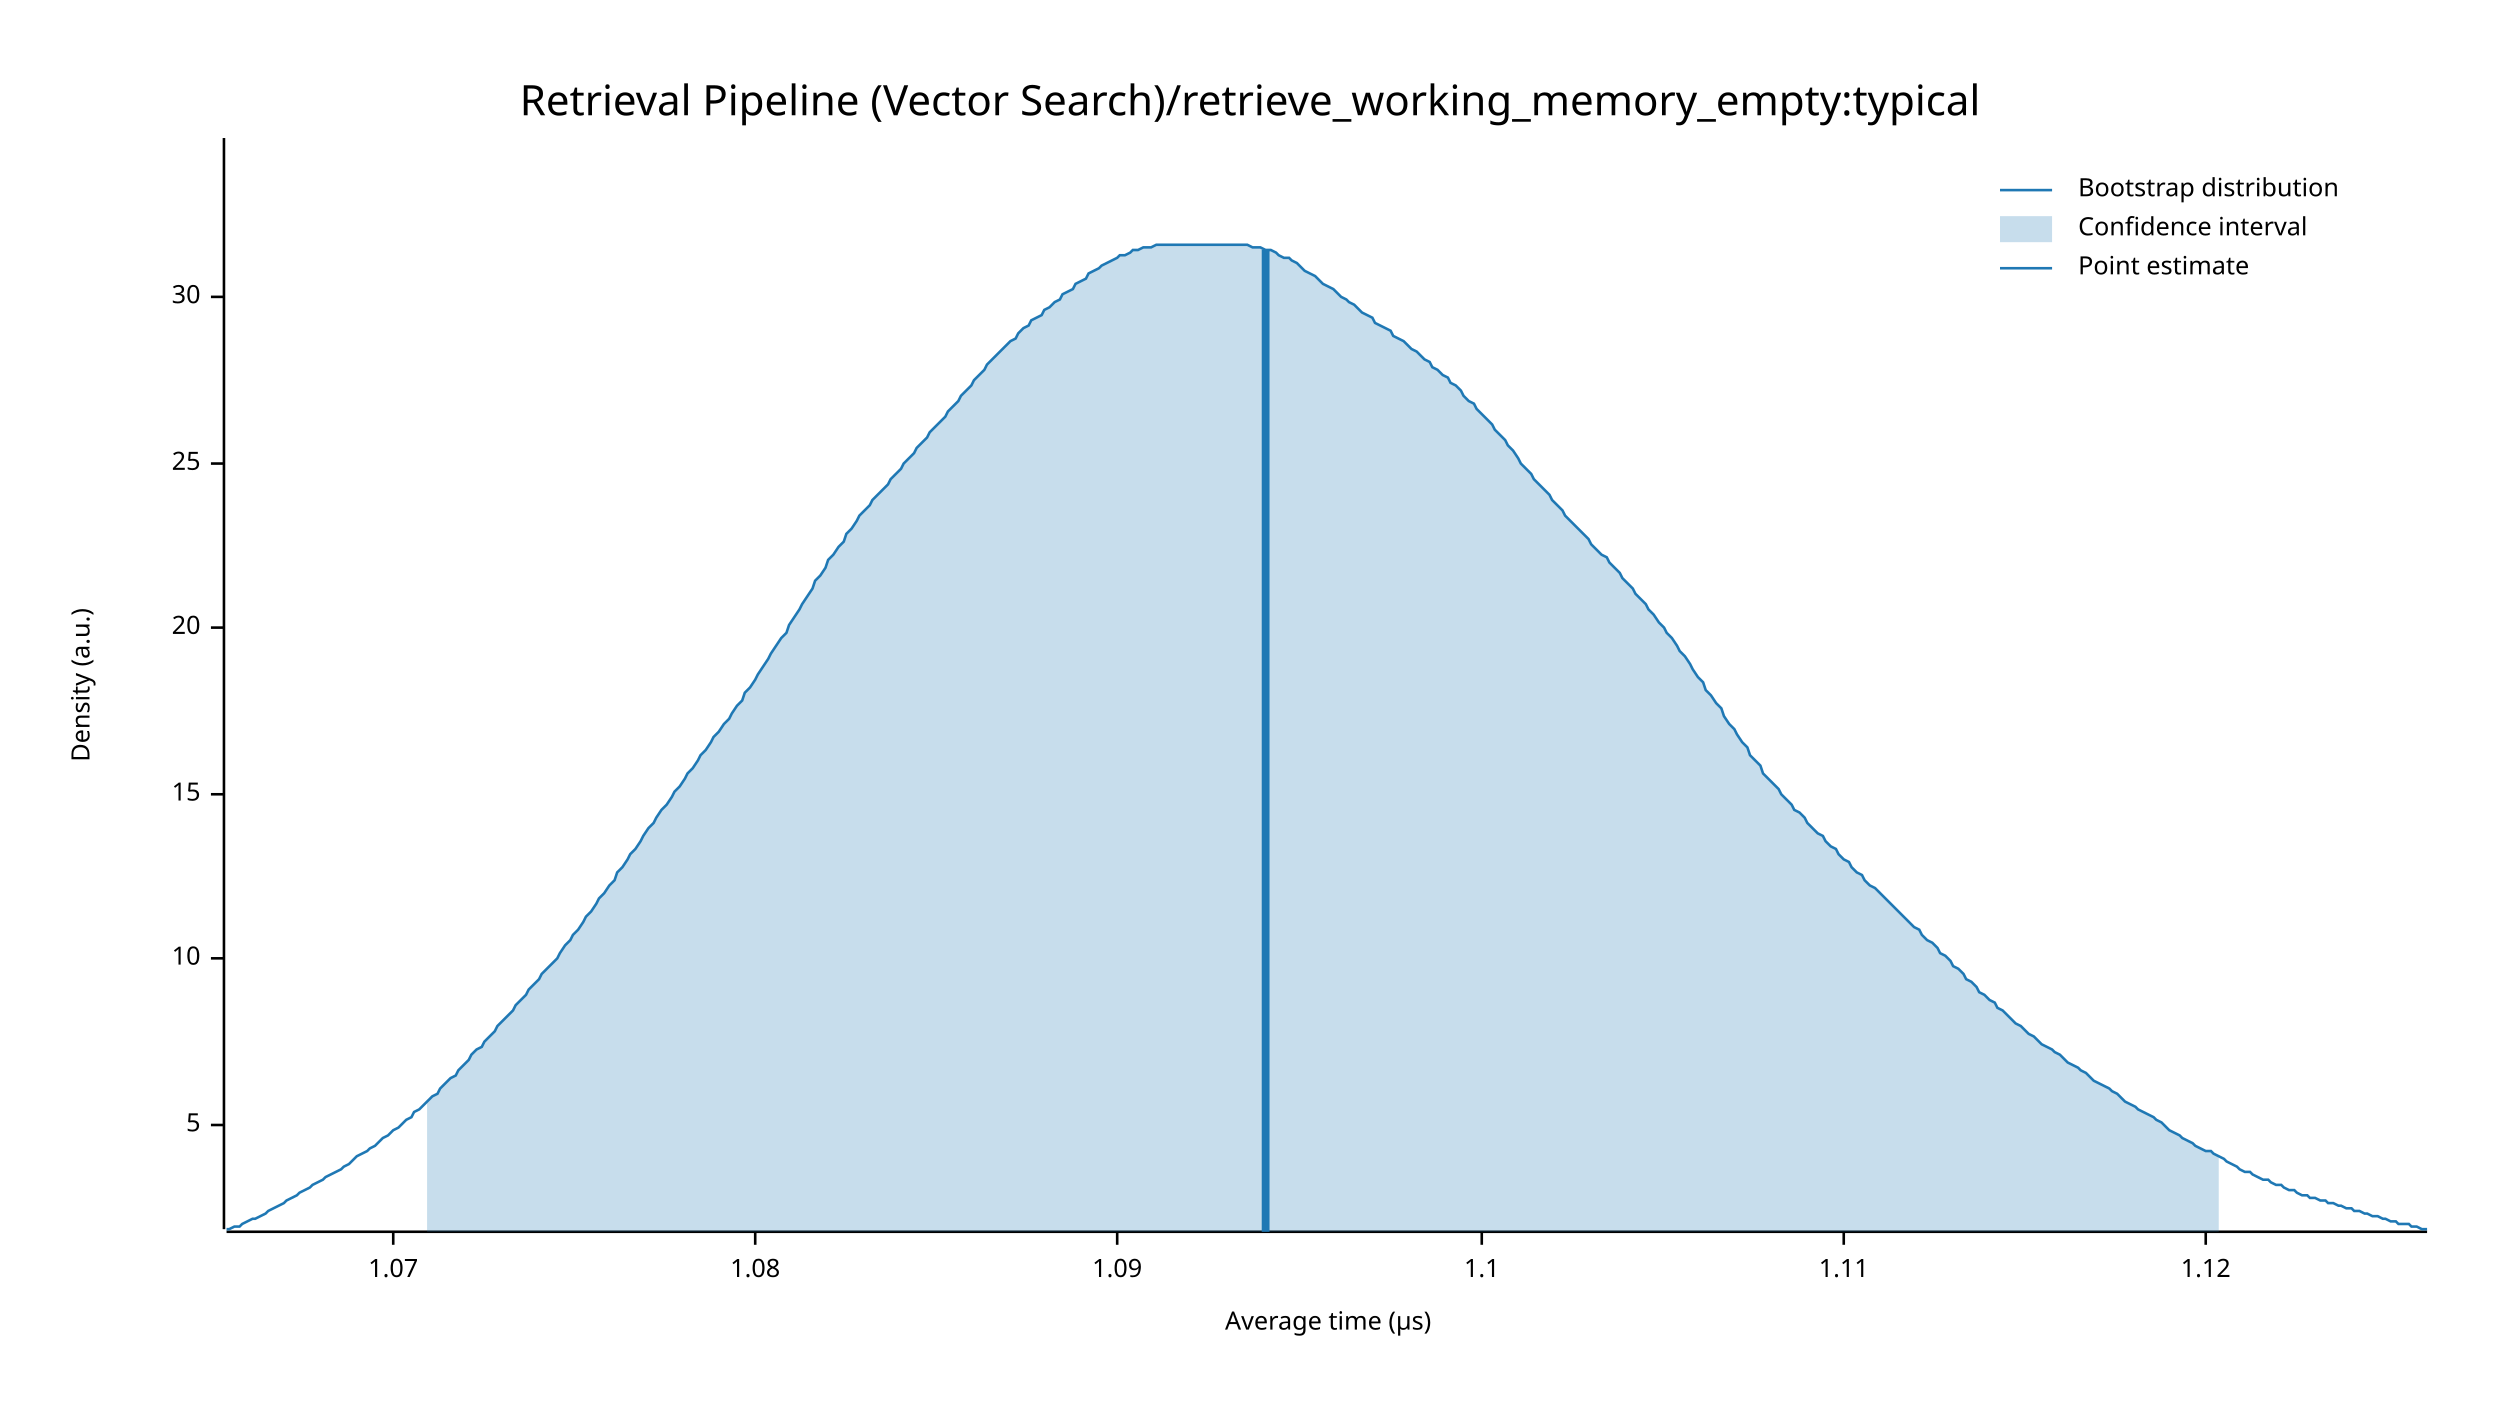
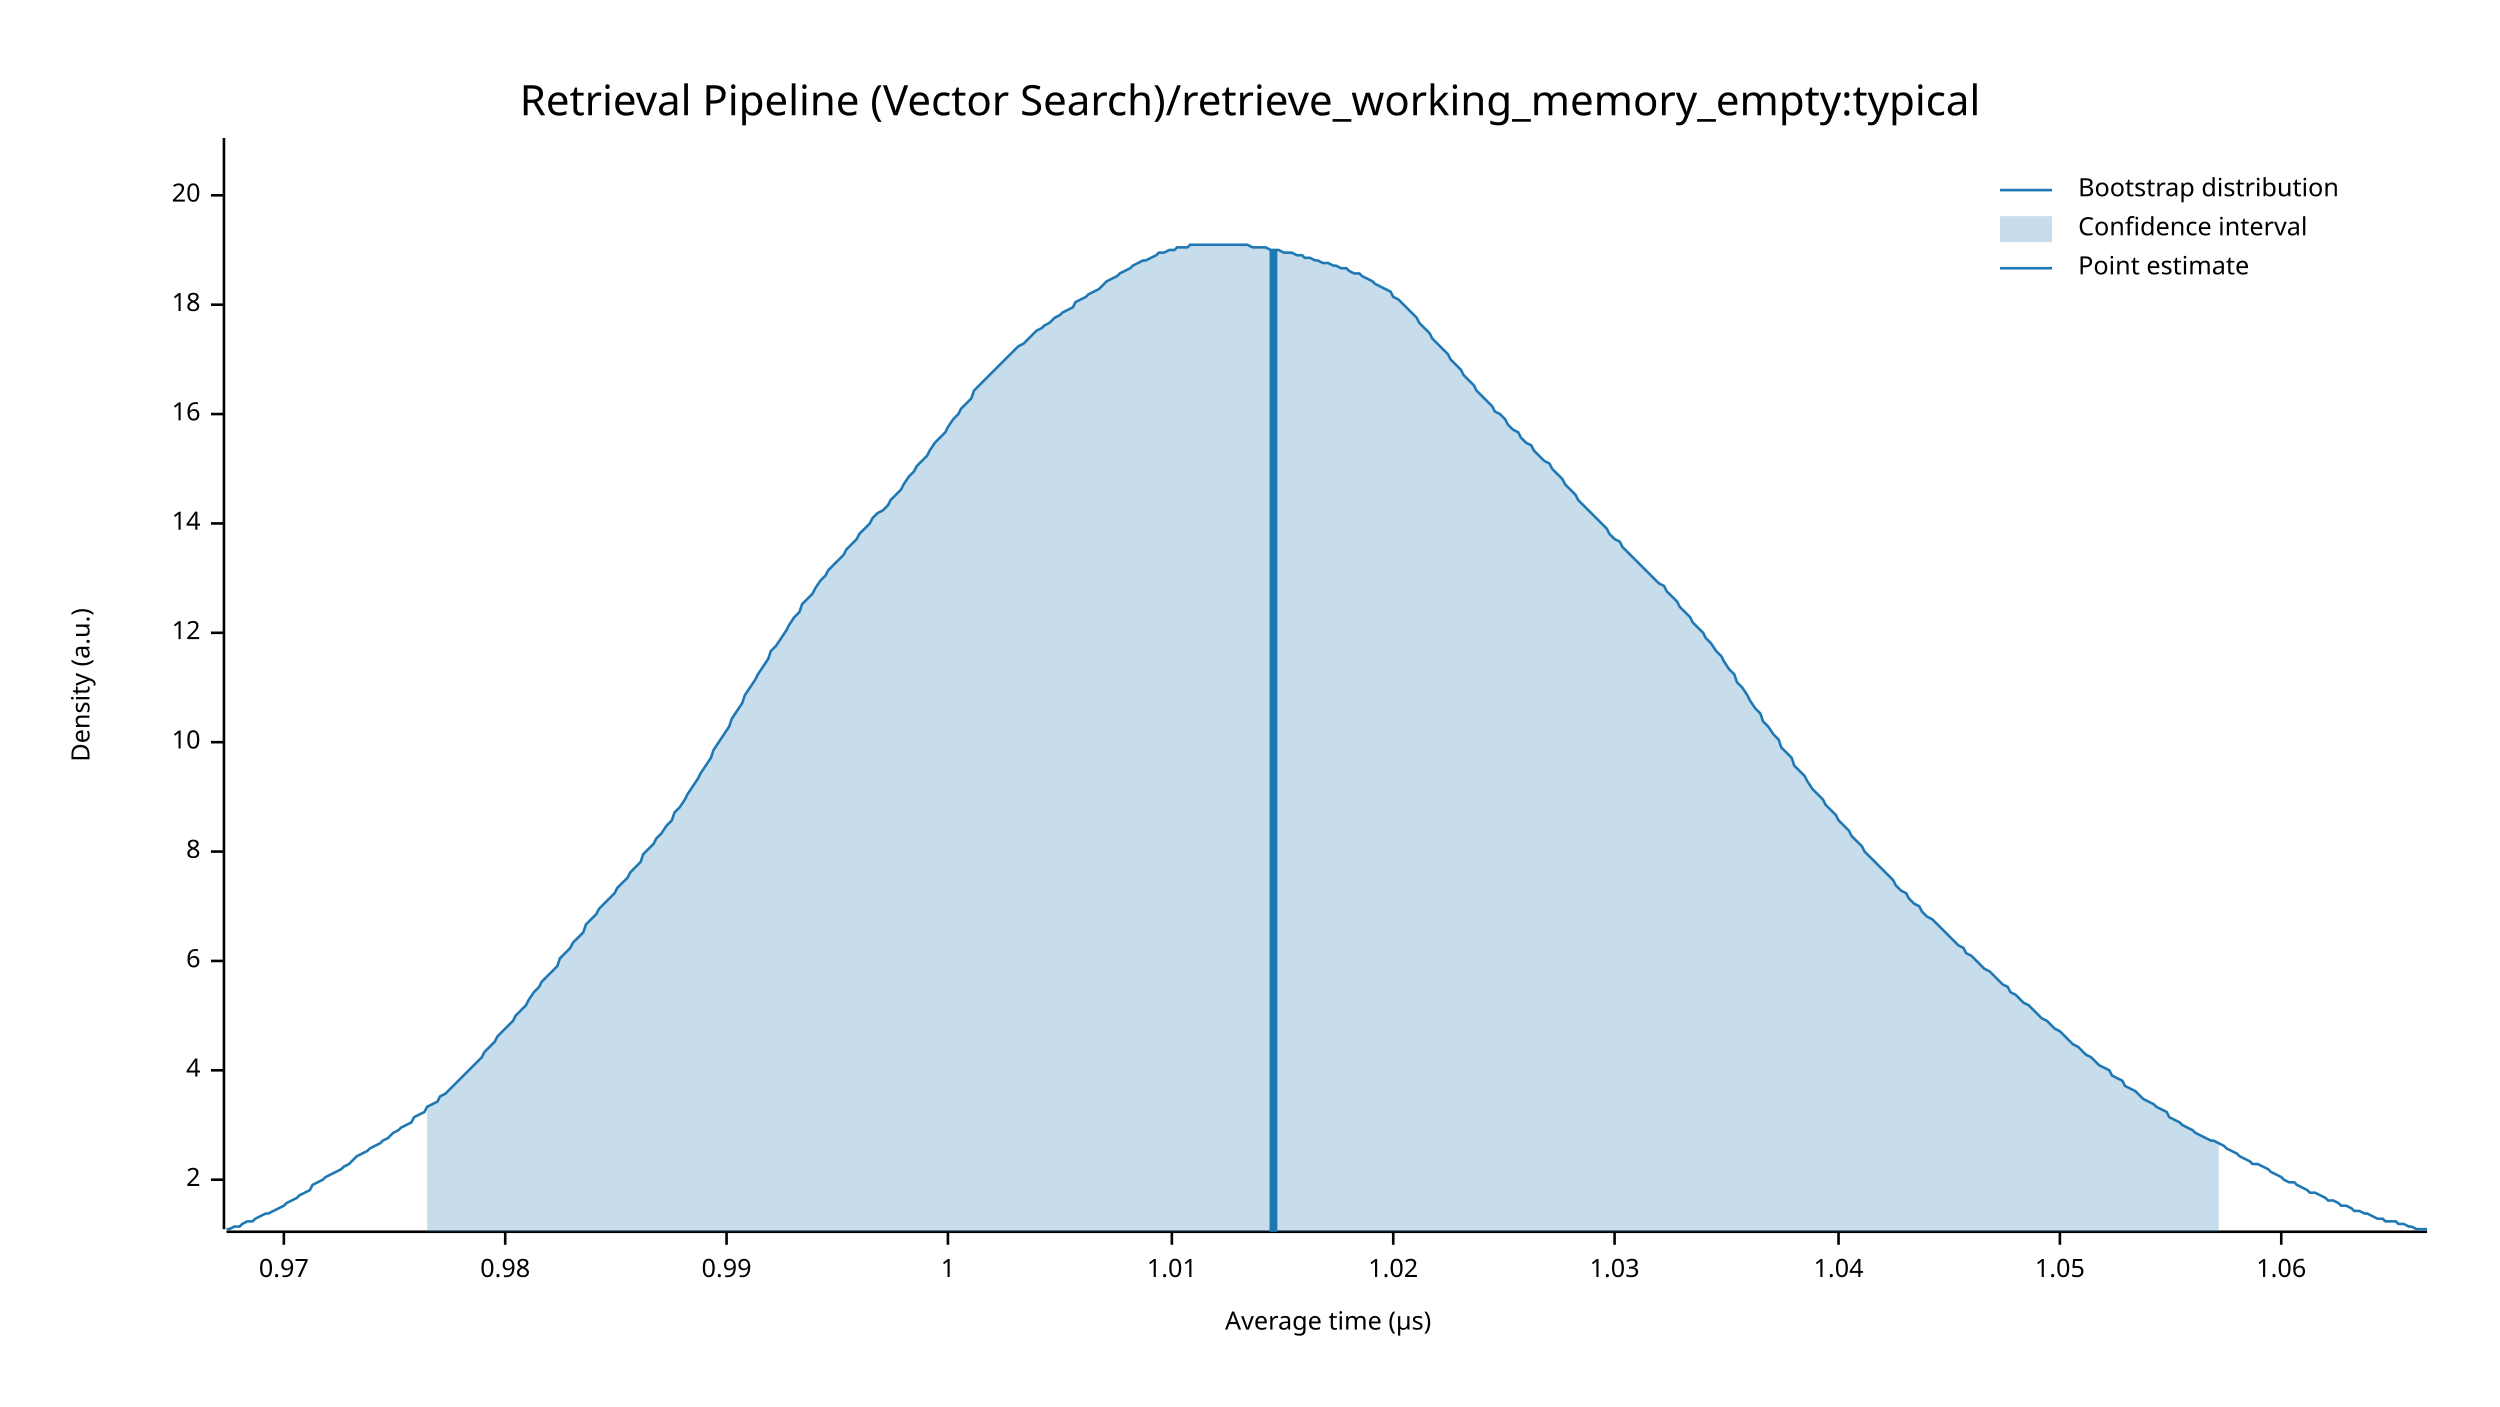
<svg xmlns="http://www.w3.org/2000/svg" width="960" height="540" viewBox="0 0 960 540">
  <text x="480" y="32" dy="0.76em" text-anchor="middle" font-family="sans-serif" font-size="16.129" opacity="1" fill="#000000">
Retrieval Pipeline (Vector Search)/retrieve_working_memory_empty:typical
</text>
  <text x="27" y="263" dy="0.76em" text-anchor="middle" font-family="sans-serif" font-size="9.677" opacity="1" fill="#000000" transform="rotate(270, 27, 263)">
Density (a.u.)
</text>
  <text x="510" y="513" dy="-0.5ex" text-anchor="middle" font-family="sans-serif" font-size="9.677" opacity="1" fill="#000000">
Average time (µs)
</text>
  <polyline fill="none" opacity="1" stroke="#000000" stroke-width="1" points="86,53 86,472 " />
-   <text x="77" y="432" dy="0.5ex" text-anchor="end" font-family="sans-serif" font-size="9.677" opacity="1" fill="#000000">
- 5
+   <text x="77" y="453" dy="0.5ex" text-anchor="end" font-family="sans-serif" font-size="9.677" opacity="1" fill="#000000">
+ 2
</text>
-   <polyline fill="none" opacity="1" stroke="#000000" stroke-width="1" points="81,432 86,432 " />
-   <text x="77" y="368" dy="0.5ex" text-anchor="end" font-family="sans-serif" font-size="9.677" opacity="1" fill="#000000">
+   <polyline fill="none" opacity="1" stroke="#000000" stroke-width="1" points="81,453 86,453 " />
+   <text x="77" y="411" dy="0.5ex" text-anchor="end" font-family="sans-serif" font-size="9.677" opacity="1" fill="#000000">
+ 4
+ </text>
+   <polyline fill="none" opacity="1" stroke="#000000" stroke-width="1" points="81,411 86,411 " />
+   <text x="77" y="369" dy="0.5ex" text-anchor="end" font-family="sans-serif" font-size="9.677" opacity="1" fill="#000000">
+ 6
+ </text>
+   <polyline fill="none" opacity="1" stroke="#000000" stroke-width="1" points="81,369 86,369 " />
+   <text x="77" y="327" dy="0.5ex" text-anchor="end" font-family="sans-serif" font-size="9.677" opacity="1" fill="#000000">
+ 8
+ </text>
+   <polyline fill="none" opacity="1" stroke="#000000" stroke-width="1" points="81,327 86,327 " />
+   <text x="77" y="285" dy="0.5ex" text-anchor="end" font-family="sans-serif" font-size="9.677" opacity="1" fill="#000000">
10
</text>
-   <polyline fill="none" opacity="1" stroke="#000000" stroke-width="1" points="81,368 86,368 " />
-   <text x="77" y="305" dy="0.5ex" text-anchor="end" font-family="sans-serif" font-size="9.677" opacity="1" fill="#000000">
- 15
+   <polyline fill="none" opacity="1" stroke="#000000" stroke-width="1" points="81,285 86,285 " />
+   <text x="77" y="243" dy="0.5ex" text-anchor="end" font-family="sans-serif" font-size="9.677" opacity="1" fill="#000000">
+ 12
</text>
-   <polyline fill="none" opacity="1" stroke="#000000" stroke-width="1" points="81,305 86,305 " />
-   <text x="77" y="241" dy="0.5ex" text-anchor="end" font-family="sans-serif" font-size="9.677" opacity="1" fill="#000000">
+   <polyline fill="none" opacity="1" stroke="#000000" stroke-width="1" points="81,243 86,243 " />
+   <text x="77" y="201" dy="0.5ex" text-anchor="end" font-family="sans-serif" font-size="9.677" opacity="1" fill="#000000">
+ 14
+ </text>
+   <polyline fill="none" opacity="1" stroke="#000000" stroke-width="1" points="81,201 86,201 " />
+   <text x="77" y="159" dy="0.5ex" text-anchor="end" font-family="sans-serif" font-size="9.677" opacity="1" fill="#000000">
+ 16
+ </text>
+   <polyline fill="none" opacity="1" stroke="#000000" stroke-width="1" points="81,159 86,159 " />
+   <text x="77" y="117" dy="0.5ex" text-anchor="end" font-family="sans-serif" font-size="9.677" opacity="1" fill="#000000">
+ 18
+ </text>
+   <polyline fill="none" opacity="1" stroke="#000000" stroke-width="1" points="81,117 86,117 " />
+   <text x="77" y="75" dy="0.5ex" text-anchor="end" font-family="sans-serif" font-size="9.677" opacity="1" fill="#000000">
20
</text>
-   <polyline fill="none" opacity="1" stroke="#000000" stroke-width="1" points="81,241 86,241 " />
-   <text x="77" y="178" dy="0.5ex" text-anchor="end" font-family="sans-serif" font-size="9.677" opacity="1" fill="#000000">
- 25
+   <polyline fill="none" opacity="1" stroke="#000000" stroke-width="1" points="81,75 86,75 " />
+   <polyline fill="none" opacity="1" stroke="#000000" stroke-width="1" points="87,473 932,473 " />
+   <text x="109" y="483" dy="0.76em" text-anchor="middle" font-family="sans-serif" font-size="9.677" opacity="1" fill="#000000">
+ 0.97
</text>
-   <polyline fill="none" opacity="1" stroke="#000000" stroke-width="1" points="81,178 86,178 " />
-   <text x="77" y="114" dy="0.5ex" text-anchor="end" font-family="sans-serif" font-size="9.677" opacity="1" fill="#000000">
- 30
+   <polyline fill="none" opacity="1" stroke="#000000" stroke-width="1" points="109,473 109,478 " />
+   <text x="194" y="483" dy="0.76em" text-anchor="middle" font-family="sans-serif" font-size="9.677" opacity="1" fill="#000000">
+ 0.98
</text>
-   <polyline fill="none" opacity="1" stroke="#000000" stroke-width="1" points="81,114 86,114 " />
-   <polyline fill="none" opacity="1" stroke="#000000" stroke-width="1" points="87,473 932,473 " />
-   <text x="151" y="483" dy="0.76em" text-anchor="middle" font-family="sans-serif" font-size="9.677" opacity="1" fill="#000000">
- 1.07
+   <polyline fill="none" opacity="1" stroke="#000000" stroke-width="1" points="194,473 194,478 " />
+   <text x="279" y="483" dy="0.76em" text-anchor="middle" font-family="sans-serif" font-size="9.677" opacity="1" fill="#000000">
+ 0.99
</text>
-   <polyline fill="none" opacity="1" stroke="#000000" stroke-width="1" points="151,473 151,478 " />
-   <text x="290" y="483" dy="0.76em" text-anchor="middle" font-family="sans-serif" font-size="9.677" opacity="1" fill="#000000">
- 1.08
+   <polyline fill="none" opacity="1" stroke="#000000" stroke-width="1" points="279,473 279,478 " />
+   <text x="364" y="483" dy="0.76em" text-anchor="middle" font-family="sans-serif" font-size="9.677" opacity="1" fill="#000000">
+ 1
</text>
-   <polyline fill="none" opacity="1" stroke="#000000" stroke-width="1" points="290,473 290,478 " />
-   <text x="429" y="483" dy="0.76em" text-anchor="middle" font-family="sans-serif" font-size="9.677" opacity="1" fill="#000000">
- 1.09
+   <polyline fill="none" opacity="1" stroke="#000000" stroke-width="1" points="364,473 364,478 " />
+   <text x="450" y="483" dy="0.76em" text-anchor="middle" font-family="sans-serif" font-size="9.677" opacity="1" fill="#000000">
+ 1.01
</text>
-   <polyline fill="none" opacity="1" stroke="#000000" stroke-width="1" points="429,473 429,478 " />
-   <text x="569" y="483" dy="0.76em" text-anchor="middle" font-family="sans-serif" font-size="9.677" opacity="1" fill="#000000">
- 1.1
+   <polyline fill="none" opacity="1" stroke="#000000" stroke-width="1" points="450,473 450,478 " />
+   <text x="535" y="483" dy="0.76em" text-anchor="middle" font-family="sans-serif" font-size="9.677" opacity="1" fill="#000000">
+ 1.02
</text>
-   <polyline fill="none" opacity="1" stroke="#000000" stroke-width="1" points="569,473 569,478 " />
-   <text x="708" y="483" dy="0.76em" text-anchor="middle" font-family="sans-serif" font-size="9.677" opacity="1" fill="#000000">
- 1.11
+   <polyline fill="none" opacity="1" stroke="#000000" stroke-width="1" points="535,473 535,478 " />
+   <text x="620" y="483" dy="0.76em" text-anchor="middle" font-family="sans-serif" font-size="9.677" opacity="1" fill="#000000">
+ 1.03
</text>
-   <polyline fill="none" opacity="1" stroke="#000000" stroke-width="1" points="708,473 708,478 " />
-   <text x="847" y="483" dy="0.76em" text-anchor="middle" font-family="sans-serif" font-size="9.677" opacity="1" fill="#000000">
- 1.12
+   <polyline fill="none" opacity="1" stroke="#000000" stroke-width="1" points="620,473 620,478 " />
+   <text x="706" y="483" dy="0.76em" text-anchor="middle" font-family="sans-serif" font-size="9.677" opacity="1" fill="#000000">
+ 1.04
</text>
-   <polyline fill="none" opacity="1" stroke="#000000" stroke-width="1" points="847,473 847,478 " />
-   <polyline fill="none" opacity="1" stroke="#1F78B4" stroke-width="1" points="87,472 88,472 90,471 92,471 93,470 95,469 97,468 98,468 100,467 102,466 103,465 105,464 107,463 109,462 110,461 112,460 114,459 115,458 117,457 119,456 120,455 122,454 124,453 125,452 127,451 129,450 131,449 132,448 134,447 136,445 137,444 139,443 141,442 142,441 144,440 146,438 147,437 149,436 151,434 153,433 154,432 156,430 158,429 159,427 161,426 163,424 164,423 166,421 168,420 169,418 171,416 173,414 175,413 176,411 178,409 180,407 181,405 183,403 185,402 186,400 188,398 190,396 191,394 193,392 195,390 197,388 198,386 200,384 202,382 203,380 205,378 207,376 208,374 210,372 212,370 214,368 215,366 217,363 219,361 220,359 222,357 224,354 225,352 227,350 229,347 230,345 232,343 234,340 236,338 237,335 239,333 241,330 242,328 244,326 246,323 247,321 249,318 251,316 252,314 254,311 256,309 258,306 259,304 261,302 263,299 264,297 266,295 268,292 269,290 271,288 273,285 274,283 276,281 278,278 280,276 281,274 283,271 285,269 286,266 288,264 290,261 291,259 293,256 295,253 296,251 298,248 300,245 302,243 303,240 305,237 307,234 308,232 310,229 312,226 313,223 315,221 317,218 318,215 320,213 322,210 324,208 325,205 327,203 329,200 330,198 332,196 334,194 335,192 337,190 339,188 341,186 342,184 344,182 346,180 347,178 349,176 351,174 352,172 354,170 356,168 357,166 359,164 361,162 363,160 364,158 366,156 368,154 369,152 371,150 373,148 374,146 376,144 378,142 379,140 381,138 383,136 385,134 386,133 388,131 390,130 391,128 393,126 395,125 396,123 398,122 400,121 401,119 403,118 405,116 407,115 408,113 410,112 412,111 413,109 415,108 417,107 418,105 420,104 422,103 423,102 425,101 427,100 429,99 430,98 432,98 434,97 435,96 437,96 439,95 440,95 442,95 444,94 445,94 447,94 449,94 451,94 452,94 454,94 456,94 457,94 459,94 461,94 462,94 464,94 466,94 468,94 469,94 471,94 473,94 474,94 476,94 478,94 479,94 481,95 483,95 484,95 486,96 488,96 490,97 491,98 493,99 495,99 496,100 498,101 500,103 501,104 503,105 505,106 506,107 508,109 510,110 512,111 513,112 515,114 517,115 518,116 520,117 522,119 523,120 525,121 527,122 528,124 530,125 532,126 534,127 535,129 537,130 539,131 540,132 542,134 544,135 545,136 547,138 549,139 550,141 552,142 554,144 556,145 557,147 559,148 561,150 562,152 564,154 566,155 567,157 569,159 571,161 573,163 574,165 576,167 578,169 579,171 581,173 583,176 584,178 586,180 588,182 589,184 591,186 593,188 595,190 596,192 598,194 600,196 601,198 603,200 605,202 606,203 608,205 610,207 611,209 613,211 615,213 617,214 618,216 620,218 622,220 623,222 625,224 627,226 628,228 630,230 632,232 633,234 635,236 637,239 639,241 640,243 642,245 644,248 645,250 647,252 649,255 650,257 652,260 654,262 655,265 657,267 659,270 661,272 662,275 664,278 666,280 667,282 669,285 671,287 672,290 674,292 676,294 677,297 679,299 681,301 683,303 684,305 686,307 688,309 689,311 691,312 693,314 694,316 696,318 698,320 700,321 701,323 703,325 705,326 706,328 708,330 710,331 711,333 713,335 715,336 716,338 718,340 720,341 722,343 723,344 725,346 727,348 728,349 730,351 732,353 733,354 735,356 737,357 738,359 740,361 742,362 744,364 745,366 747,367 749,369 750,371 752,372 754,374 755,376 757,377 759,379 760,381 762,382 764,384 766,385 767,387 769,388 771,390 772,391 774,393 776,394 777,395 779,397 781,398 782,399 784,401 786,402 788,403 789,404 791,405 793,407 794,408 796,409 798,410 799,411 801,412 803,414 804,415 806,416 808,417 810,418 811,419 813,420 815,422 816,423 818,424 820,425 821,426 823,427 825,428 827,429 828,430 830,431 832,433 833,434 835,435 837,436 838,437 840,438 842,439 843,440 845,441 847,442 849,442 850,443 852,444 854,445 855,446 857,447 859,448 860,449 862,450 864,450 865,451 867,452 869,453 871,453 872,454 874,455 876,455 877,456 879,457 881,457 882,458 884,459 886,459 887,460 889,460 891,461 893,461 894,462 896,462 898,463 899,463 901,464 903,464 904,465 906,465 908,466 909,466 911,467 913,467 915,468 916,468 918,469 920,469 921,470 923,470 925,470 926,471 928,471 930,472 932,472 " />
-   <polygon opacity="0.25" fill="#1F78B4" points="164,423 166,421 168,420 169,418 171,416 173,414 175,413 176,411 178,409 180,407 181,405 183,403 185,402 186,400 188,398 190,396 191,394 193,392 195,390 197,388 198,386 200,384 202,382 203,380 205,378 207,376 208,374 210,372 212,370 214,368 215,366 217,363 219,361 220,359 222,357 224,354 225,352 227,350 229,347 230,345 232,343 234,340 236,338 237,335 239,333 241,330 242,328 244,326 246,323 247,321 249,318 251,316 252,314 254,311 256,309 258,306 259,304 261,302 263,299 264,297 266,295 268,292 269,290 271,288 273,285 274,283 276,281 278,278 280,276 281,274 283,271 285,269 286,266 288,264 290,261 291,259 293,256 295,253 296,251 298,248 300,245 302,243 303,240 305,237 307,234 308,232 310,229 312,226 313,223 315,221 317,218 318,215 320,213 322,210 324,208 325,205 327,203 329,200 330,198 332,196 334,194 335,192 337,190 339,188 341,186 342,184 344,182 346,180 347,178 349,176 351,174 352,172 354,170 356,168 357,166 359,164 361,162 363,160 364,158 366,156 368,154 369,152 371,150 373,148 374,146 376,144 378,142 379,140 381,138 383,136 385,134 386,133 388,131 390,130 391,128 393,126 395,125 396,123 398,122 400,121 401,119 403,118 405,116 407,115 408,113 410,112 412,111 413,109 415,108 417,107 418,105 420,104 422,103 423,102 425,101 427,100 429,99 430,98 432,98 434,97 435,96 437,96 439,95 440,95 442,95 444,94 445,94 447,94 449,94 451,94 452,94 454,94 456,94 457,94 459,94 461,94 462,94 464,94 466,94 468,94 469,94 471,94 473,94 474,94 476,94 478,94 479,94 481,95 483,95 484,95 486,96 488,96 490,97 491,98 493,99 495,99 496,100 498,101 500,103 501,104 503,105 505,106 506,107 508,109 510,110 512,111 513,112 515,114 517,115 518,116 520,117 522,119 523,120 525,121 527,122 528,124 530,125 532,126 534,127 535,129 537,130 539,131 540,132 542,134 544,135 545,136 547,138 549,139 550,141 552,142 554,144 556,145 557,147 559,148 561,150 562,152 564,154 566,155 567,157 569,159 571,161 573,163 574,165 576,167 578,169 579,171 581,173 583,176 584,178 586,180 588,182 589,184 591,186 593,188 595,190 596,192 598,194 600,196 601,198 603,200 605,202 606,203 608,205 610,207 611,209 613,211 615,213 617,214 618,216 620,218 622,220 623,222 625,224 627,226 628,228 630,230 632,232 633,234 635,236 637,239 639,241 640,243 642,245 644,248 645,250 647,252 649,255 650,257 652,260 654,262 655,265 657,267 659,270 661,272 662,275 664,278 666,280 667,282 669,285 671,287 672,290 674,292 676,294 677,297 679,299 681,301 683,303 684,305 686,307 688,309 689,311 691,312 693,314 694,316 696,318 698,320 700,321 701,323 703,325 705,326 706,328 708,330 710,331 711,333 713,335 715,336 716,338 718,340 720,341 722,343 723,344 725,346 727,348 728,349 730,351 732,353 733,354 735,356 737,357 738,359 740,361 742,362 744,364 745,366 747,367 749,369 750,371 752,372 754,374 755,376 757,377 759,379 760,381 762,382 764,384 766,385 767,387 769,388 771,390 772,391 774,393 776,394 777,395 779,397 781,398 782,399 784,401 786,402 788,403 789,404 791,405 793,407 794,408 796,409 798,410 799,411 801,412 803,414 804,415 806,416 808,417 810,418 811,419 813,420 815,422 816,423 818,424 820,425 821,426 823,427 825,428 827,429 828,430 830,431 832,433 833,434 835,435 837,436 838,437 840,438 842,439 843,440 845,441 847,442 849,442 850,443 852,444 852,473 164,473 " />
-   <polyline fill="none" opacity="1" stroke="#1F78B4" stroke-width="3" points="486,473 486,96 " />
+   <polyline fill="none" opacity="1" stroke="#000000" stroke-width="1" points="706,473 706,478 " />
+   <text x="791" y="483" dy="0.76em" text-anchor="middle" font-family="sans-serif" font-size="9.677" opacity="1" fill="#000000">
+ 1.05
+ </text>
+   <polyline fill="none" opacity="1" stroke="#000000" stroke-width="1" points="791,473 791,478 " />
+   <text x="876" y="483" dy="0.76em" text-anchor="middle" font-family="sans-serif" font-size="9.677" opacity="1" fill="#000000">
+ 1.06
+ </text>
+   <polyline fill="none" opacity="1" stroke="#000000" stroke-width="1" points="876,473 876,478 " />
+   <polyline fill="none" opacity="1" stroke="#1F78B4" stroke-width="1" points="87,472 88,472 90,471 92,471 93,470 95,469 97,469 98,468 100,467 102,466 103,466 105,465 107,464 109,463 110,462 112,461 114,460 115,459 117,458 119,457 120,455 122,454 124,453 125,452 127,451 129,450 131,449 132,448 134,447 136,445 137,444 139,443 141,442 142,441 144,440 146,439 147,438 149,437 151,435 153,434 154,433 156,432 158,431 159,429 161,428 163,427 164,425 166,424 168,423 169,421 171,420 173,418 175,416 176,415 178,413 180,411 181,410 183,408 185,406 186,404 188,402 190,400 191,398 193,396 195,394 197,392 198,390 200,388 202,386 203,384 205,381 207,379 208,377 210,375 212,373 214,371 215,368 217,366 219,364 220,362 222,360 224,358 225,355 227,353 229,351 230,349 232,347 234,345 236,343 237,341 239,339 241,337 242,335 244,333 246,331 247,328 249,326 251,324 252,322 254,320 256,317 258,315 259,312 261,310 263,307 264,305 266,302 268,299 269,297 271,294 273,291 274,288 276,285 278,282 280,279 281,276 283,273 285,270 286,267 288,264 290,261 291,259 293,256 295,253 296,250 298,248 300,245 302,242 303,240 305,237 307,235 308,232 310,230 312,228 313,226 315,223 317,221 318,219 320,217 322,215 324,213 325,211 327,209 329,207 330,205 332,203 334,201 335,199 337,197 339,196 341,194 342,192 344,190 346,188 347,186 349,183 351,181 352,179 354,177 356,175 357,173 359,170 361,168 363,166 364,164 366,161 368,159 369,157 371,155 373,153 374,150 376,148 378,146 379,145 381,143 383,141 385,139 386,138 388,136 390,134 391,133 393,132 395,130 396,129 398,127 400,126 401,125 403,124 405,122 407,121 408,120 410,119 412,118 413,116 415,115 417,114 418,113 420,112 422,111 423,110 425,108 427,107 429,106 430,105 432,104 434,103 435,102 437,101 439,100 440,100 442,99 444,98 445,97 447,97 449,96 451,96 452,95 454,95 456,95 457,94 459,94 461,94 462,94 464,94 466,94 468,94 469,94 471,94 473,94 474,94 476,94 478,94 479,94 481,95 483,95 484,95 486,95 488,96 490,96 491,96 493,97 495,97 496,97 498,98 500,98 501,99 503,99 505,100 506,100 508,101 510,101 512,102 513,102 515,103 517,103 518,104 520,105 522,105 523,106 525,107 527,108 528,109 530,110 532,111 534,112 535,114 537,115 539,117 540,118 542,120 544,122 545,124 547,126 549,128 550,130 552,132 554,134 556,136 557,138 559,140 561,142 562,144 564,146 566,148 567,150 569,152 571,154 573,156 574,158 576,159 578,161 579,163 581,165 583,166 584,168 586,170 588,171 589,173 591,175 593,177 595,178 596,180 598,182 600,184 601,186 603,188 605,190 606,192 608,194 610,196 611,197 613,199 615,201 617,203 618,205 620,207 622,208 623,210 625,212 627,214 628,215 630,217 632,219 633,220 635,222 637,224 639,225 640,227 642,229 644,231 645,233 647,235 649,237 650,239 652,241 654,243 655,245 657,247 659,250 661,252 662,254 664,257 666,259 667,262 669,264 671,267 672,269 674,272 676,274 677,277 679,279 681,282 683,284 684,287 686,289 688,291 689,294 691,296 693,298 694,300 696,303 698,305 700,307 701,309 703,311 705,313 706,315 708,317 710,319 711,321 713,323 715,325 716,327 718,329 720,331 722,333 723,334 725,336 727,338 728,340 730,342 732,343 733,345 735,347 737,348 738,350 740,352 742,353 744,355 745,356 747,358 749,360 750,361 752,363 754,364 755,366 757,367 759,369 760,370 762,372 764,373 766,375 767,376 769,378 771,379 772,381 774,382 776,384 777,385 779,386 781,388 782,389 784,391 786,392 788,394 789,395 791,396 793,398 794,399 796,401 798,402 799,403 801,405 803,406 804,407 806,409 808,410 810,411 811,413 813,414 815,415 816,417 818,418 820,419 821,420 823,422 825,423 827,424 828,425 830,426 832,427 833,429 835,430 837,431 838,432 840,433 842,434 843,435 845,436 847,437 849,438 850,438 852,439 854,440 855,441 857,442 859,443 860,444 862,445 864,446 865,447 867,447 869,448 871,449 872,450 874,451 876,452 877,453 879,454 881,454 882,455 884,456 886,457 887,458 889,458 891,459 893,460 894,461 896,461 898,462 899,463 901,463 903,464 904,465 906,465 908,466 909,466 911,467 913,468 915,468 916,469 918,469 920,469 921,470 923,470 925,471 926,471 928,472 930,472 932,472 " />
+   <polygon opacity="0.25" fill="#1F78B4" points="164,425 166,424 168,423 169,421 171,420 173,418 175,416 176,415 178,413 180,411 181,410 183,408 185,406 186,404 188,402 190,400 191,398 193,396 195,394 197,392 198,390 200,388 202,386 203,384 205,381 207,379 208,377 210,375 212,373 214,371 215,368 217,366 219,364 220,362 222,360 224,358 225,355 227,353 229,351 230,349 232,347 234,345 236,343 237,341 239,339 241,337 242,335 244,333 246,331 247,328 249,326 251,324 252,322 254,320 256,317 258,315 259,312 261,310 263,307 264,305 266,302 268,299 269,297 271,294 273,291 274,288 276,285 278,282 280,279 281,276 283,273 285,270 286,267 288,264 290,261 291,259 293,256 295,253 296,250 298,248 300,245 302,242 303,240 305,237 307,235 308,232 310,230 312,228 313,226 315,223 317,221 318,219 320,217 322,215 324,213 325,211 327,209 329,207 330,205 332,203 334,201 335,199 337,197 339,196 341,194 342,192 344,190 346,188 347,186 349,183 351,181 352,179 354,177 356,175 357,173 359,170 361,168 363,166 364,164 366,161 368,159 369,157 371,155 373,153 374,150 376,148 378,146 379,145 381,143 383,141 385,139 386,138 388,136 390,134 391,133 393,132 395,130 396,129 398,127 400,126 401,125 403,124 405,122 407,121 408,120 410,119 412,118 413,116 415,115 417,114 418,113 420,112 422,111 423,110 425,108 427,107 429,106 430,105 432,104 434,103 435,102 437,101 439,100 440,100 442,99 444,98 445,97 447,97 449,96 451,96 452,95 454,95 456,95 457,94 459,94 461,94 462,94 464,94 466,94 468,94 469,94 471,94 473,94 474,94 476,94 478,94 479,94 481,95 483,95 484,95 486,95 488,96 490,96 491,96 493,97 495,97 496,97 498,98 500,98 501,99 503,99 505,100 506,100 508,101 510,101 512,102 513,102 515,103 517,103 518,104 520,105 522,105 523,106 525,107 527,108 528,109 530,110 532,111 534,112 535,114 537,115 539,117 540,118 542,120 544,122 545,124 547,126 549,128 550,130 552,132 554,134 556,136 557,138 559,140 561,142 562,144 564,146 566,148 567,150 569,152 571,154 573,156 574,158 576,159 578,161 579,163 581,165 583,166 584,168 586,170 588,171 589,173 591,175 593,177 595,178 596,180 598,182 600,184 601,186 603,188 605,190 606,192 608,194 610,196 611,197 613,199 615,201 617,203 618,205 620,207 622,208 623,210 625,212 627,214 628,215 630,217 632,219 633,220 635,222 637,224 639,225 640,227 642,229 644,231 645,233 647,235 649,237 650,239 652,241 654,243 655,245 657,247 659,250 661,252 662,254 664,257 666,259 667,262 669,264 671,267 672,269 674,272 676,274 677,277 679,279 681,282 683,284 684,287 686,289 688,291 689,294 691,296 693,298 694,300 696,303 698,305 700,307 701,309 703,311 705,313 706,315 708,317 710,319 711,321 713,323 715,325 716,327 718,329 720,331 722,333 723,334 725,336 727,338 728,340 730,342 732,343 733,345 735,347 737,348 738,350 740,352 742,353 744,355 745,356 747,358 749,360 750,361 752,363 754,364 755,366 757,367 759,369 760,370 762,372 764,373 766,375 767,376 769,378 771,379 772,381 774,382 776,384 777,385 779,386 781,388 782,389 784,391 786,392 788,394 789,395 791,396 793,398 794,399 796,401 798,402 799,403 801,405 803,406 804,407 806,409 808,410 810,411 811,413 813,414 815,415 816,417 818,418 820,419 821,420 823,422 825,423 827,424 828,425 830,426 832,427 833,429 835,430 837,431 838,432 840,433 842,434 843,435 845,436 847,437 849,438 850,438 852,439 852,473 164,473 " />
+   <polyline fill="none" opacity="1" stroke="#1F78B4" stroke-width="3" points="489,473 489,96 " />
  <text x="798" y="68" dy="0.76em" text-anchor="start" font-family="sans-serif" font-size="9.677" opacity="1" fill="#000000">
Bootstrap distribution
</text>
  <text x="798" y="83" dy="0.76em" text-anchor="start" font-family="sans-serif" font-size="9.677" opacity="1" fill="#000000">
Confidence interval
</text>
  <text x="798" y="98" dy="0.76em" text-anchor="start" font-family="sans-serif" font-size="9.677" opacity="1" fill="#000000">
Point estimate
</text>
  <polyline fill="none" opacity="1" stroke="#1F78B4" stroke-width="1" points="768,73 788,73 " />
  <rect x="768" y="83" width="20" height="10" opacity="0.25" fill="#1F78B4" stroke="none" />
  <polyline fill="none" opacity="1" stroke="#1F78B4" stroke-width="1" points="768,103 788,103 " />
</svg>
